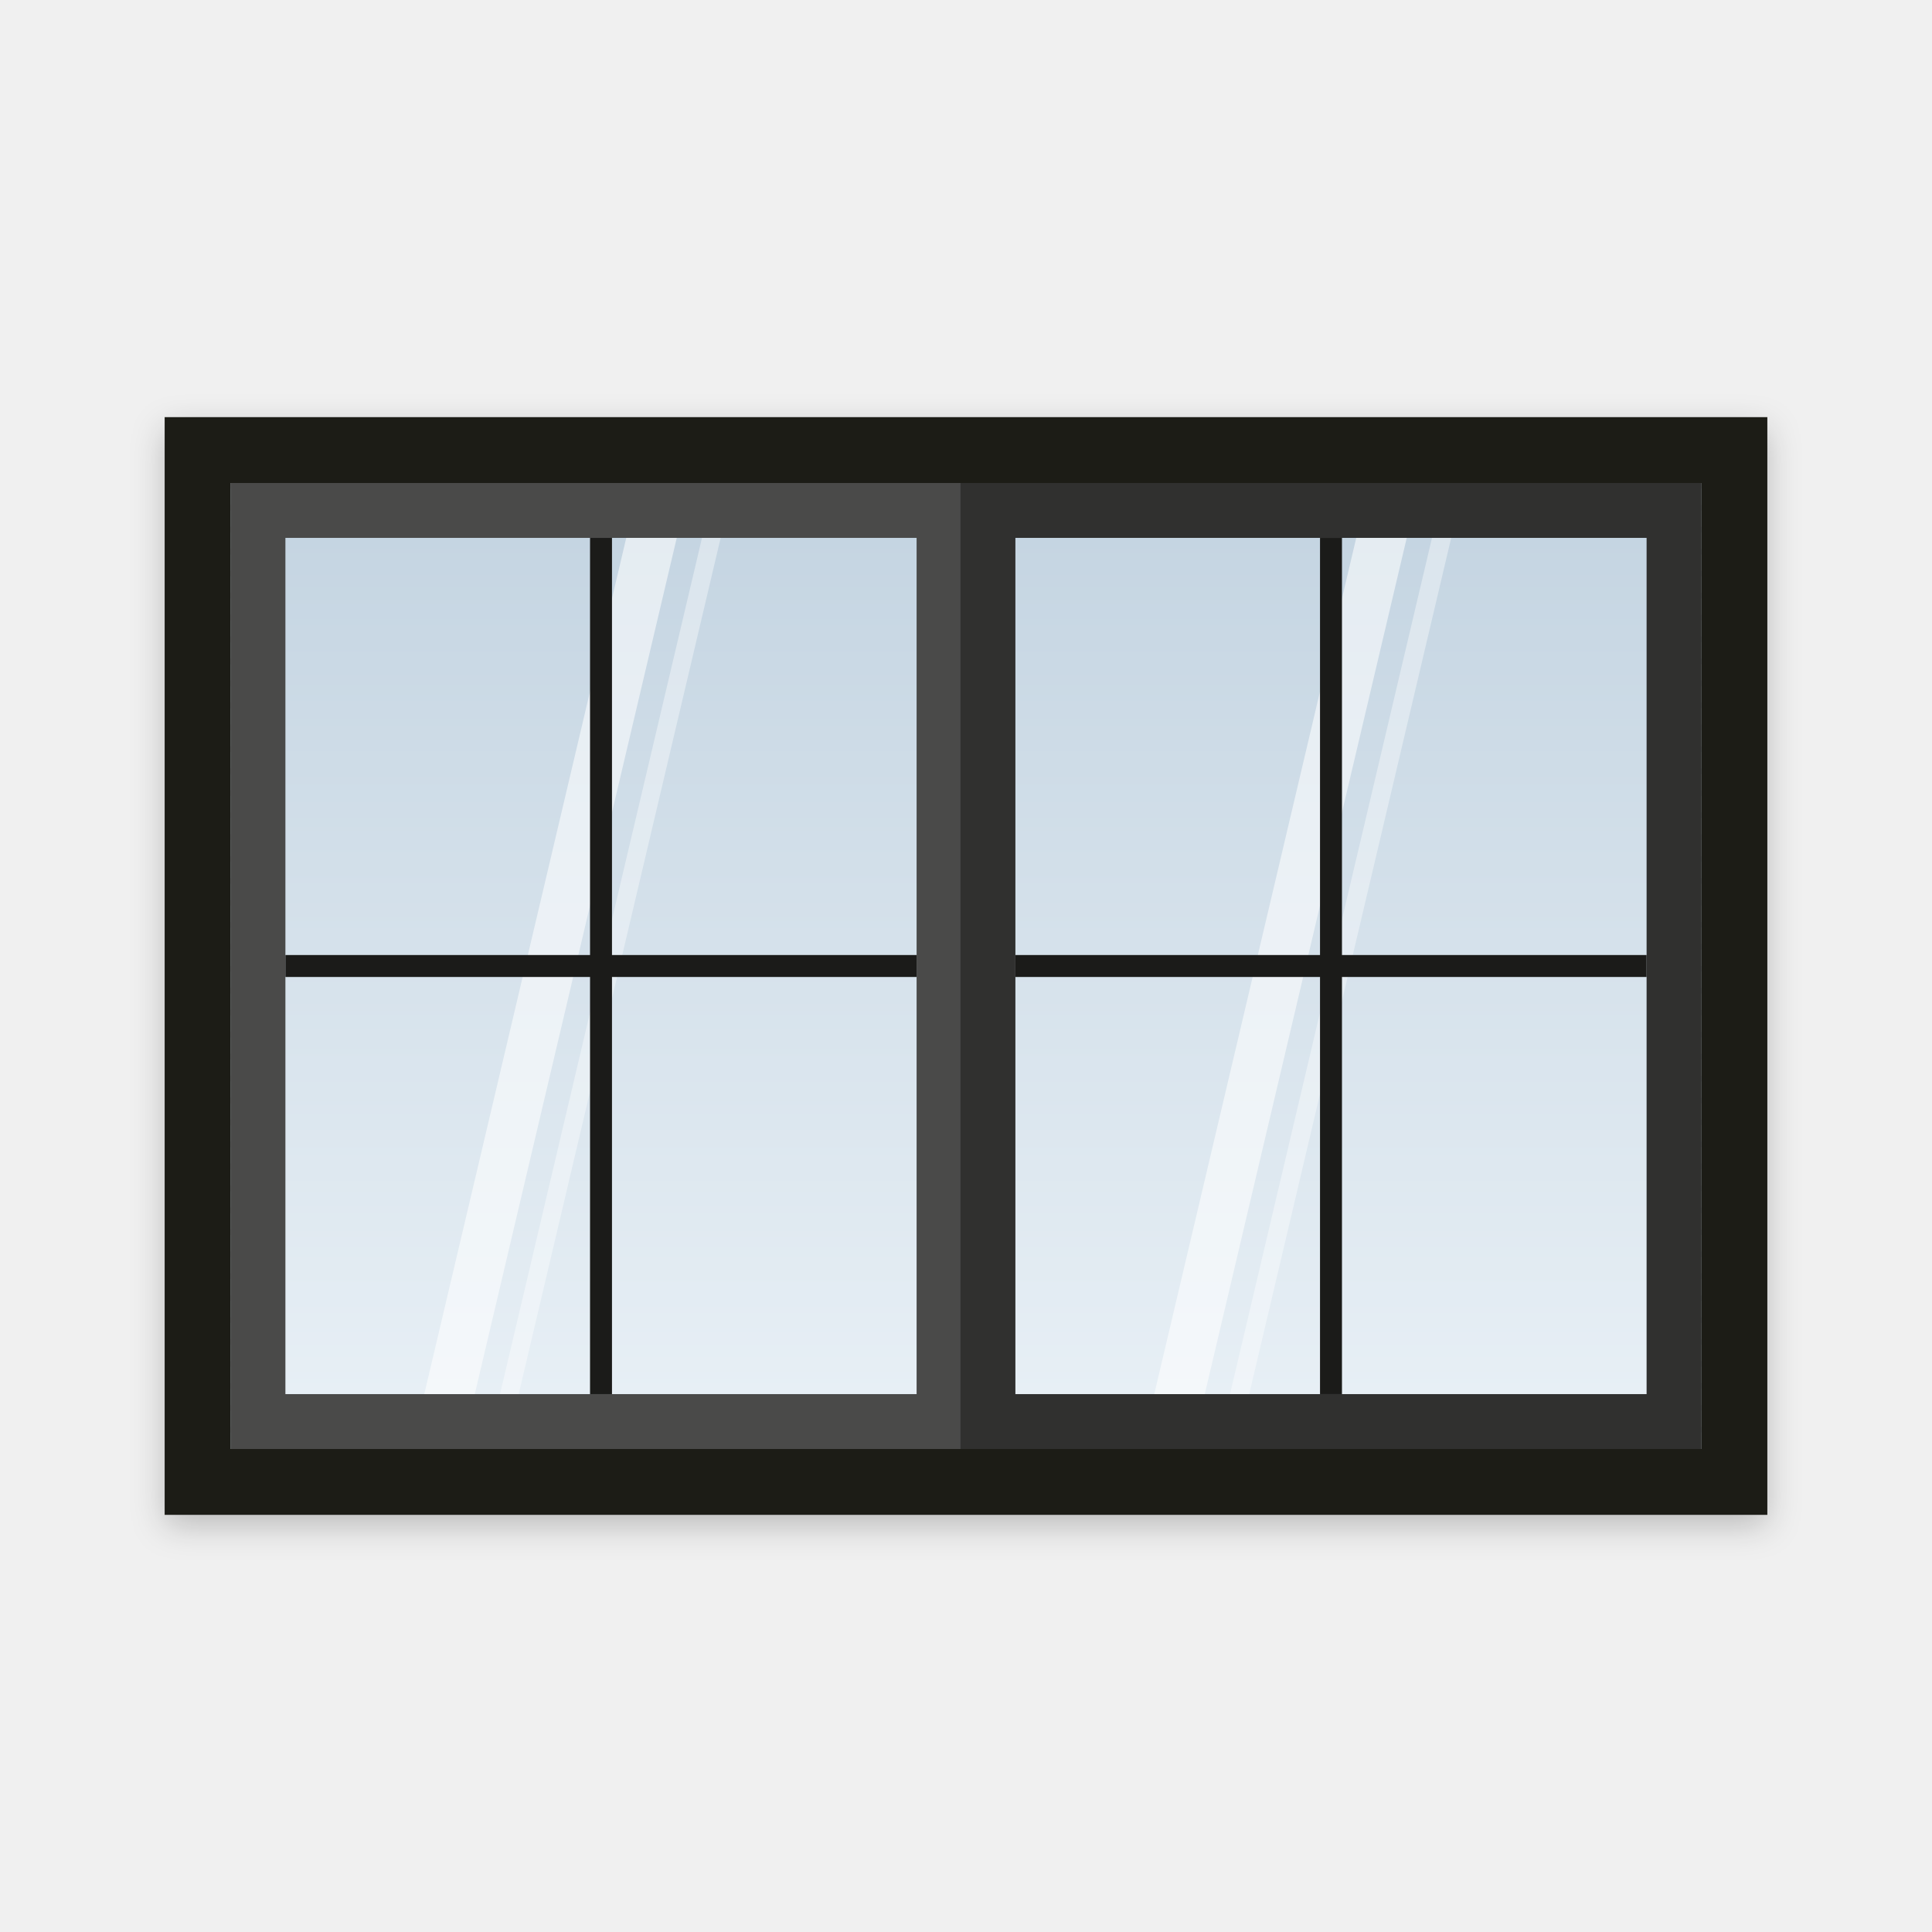
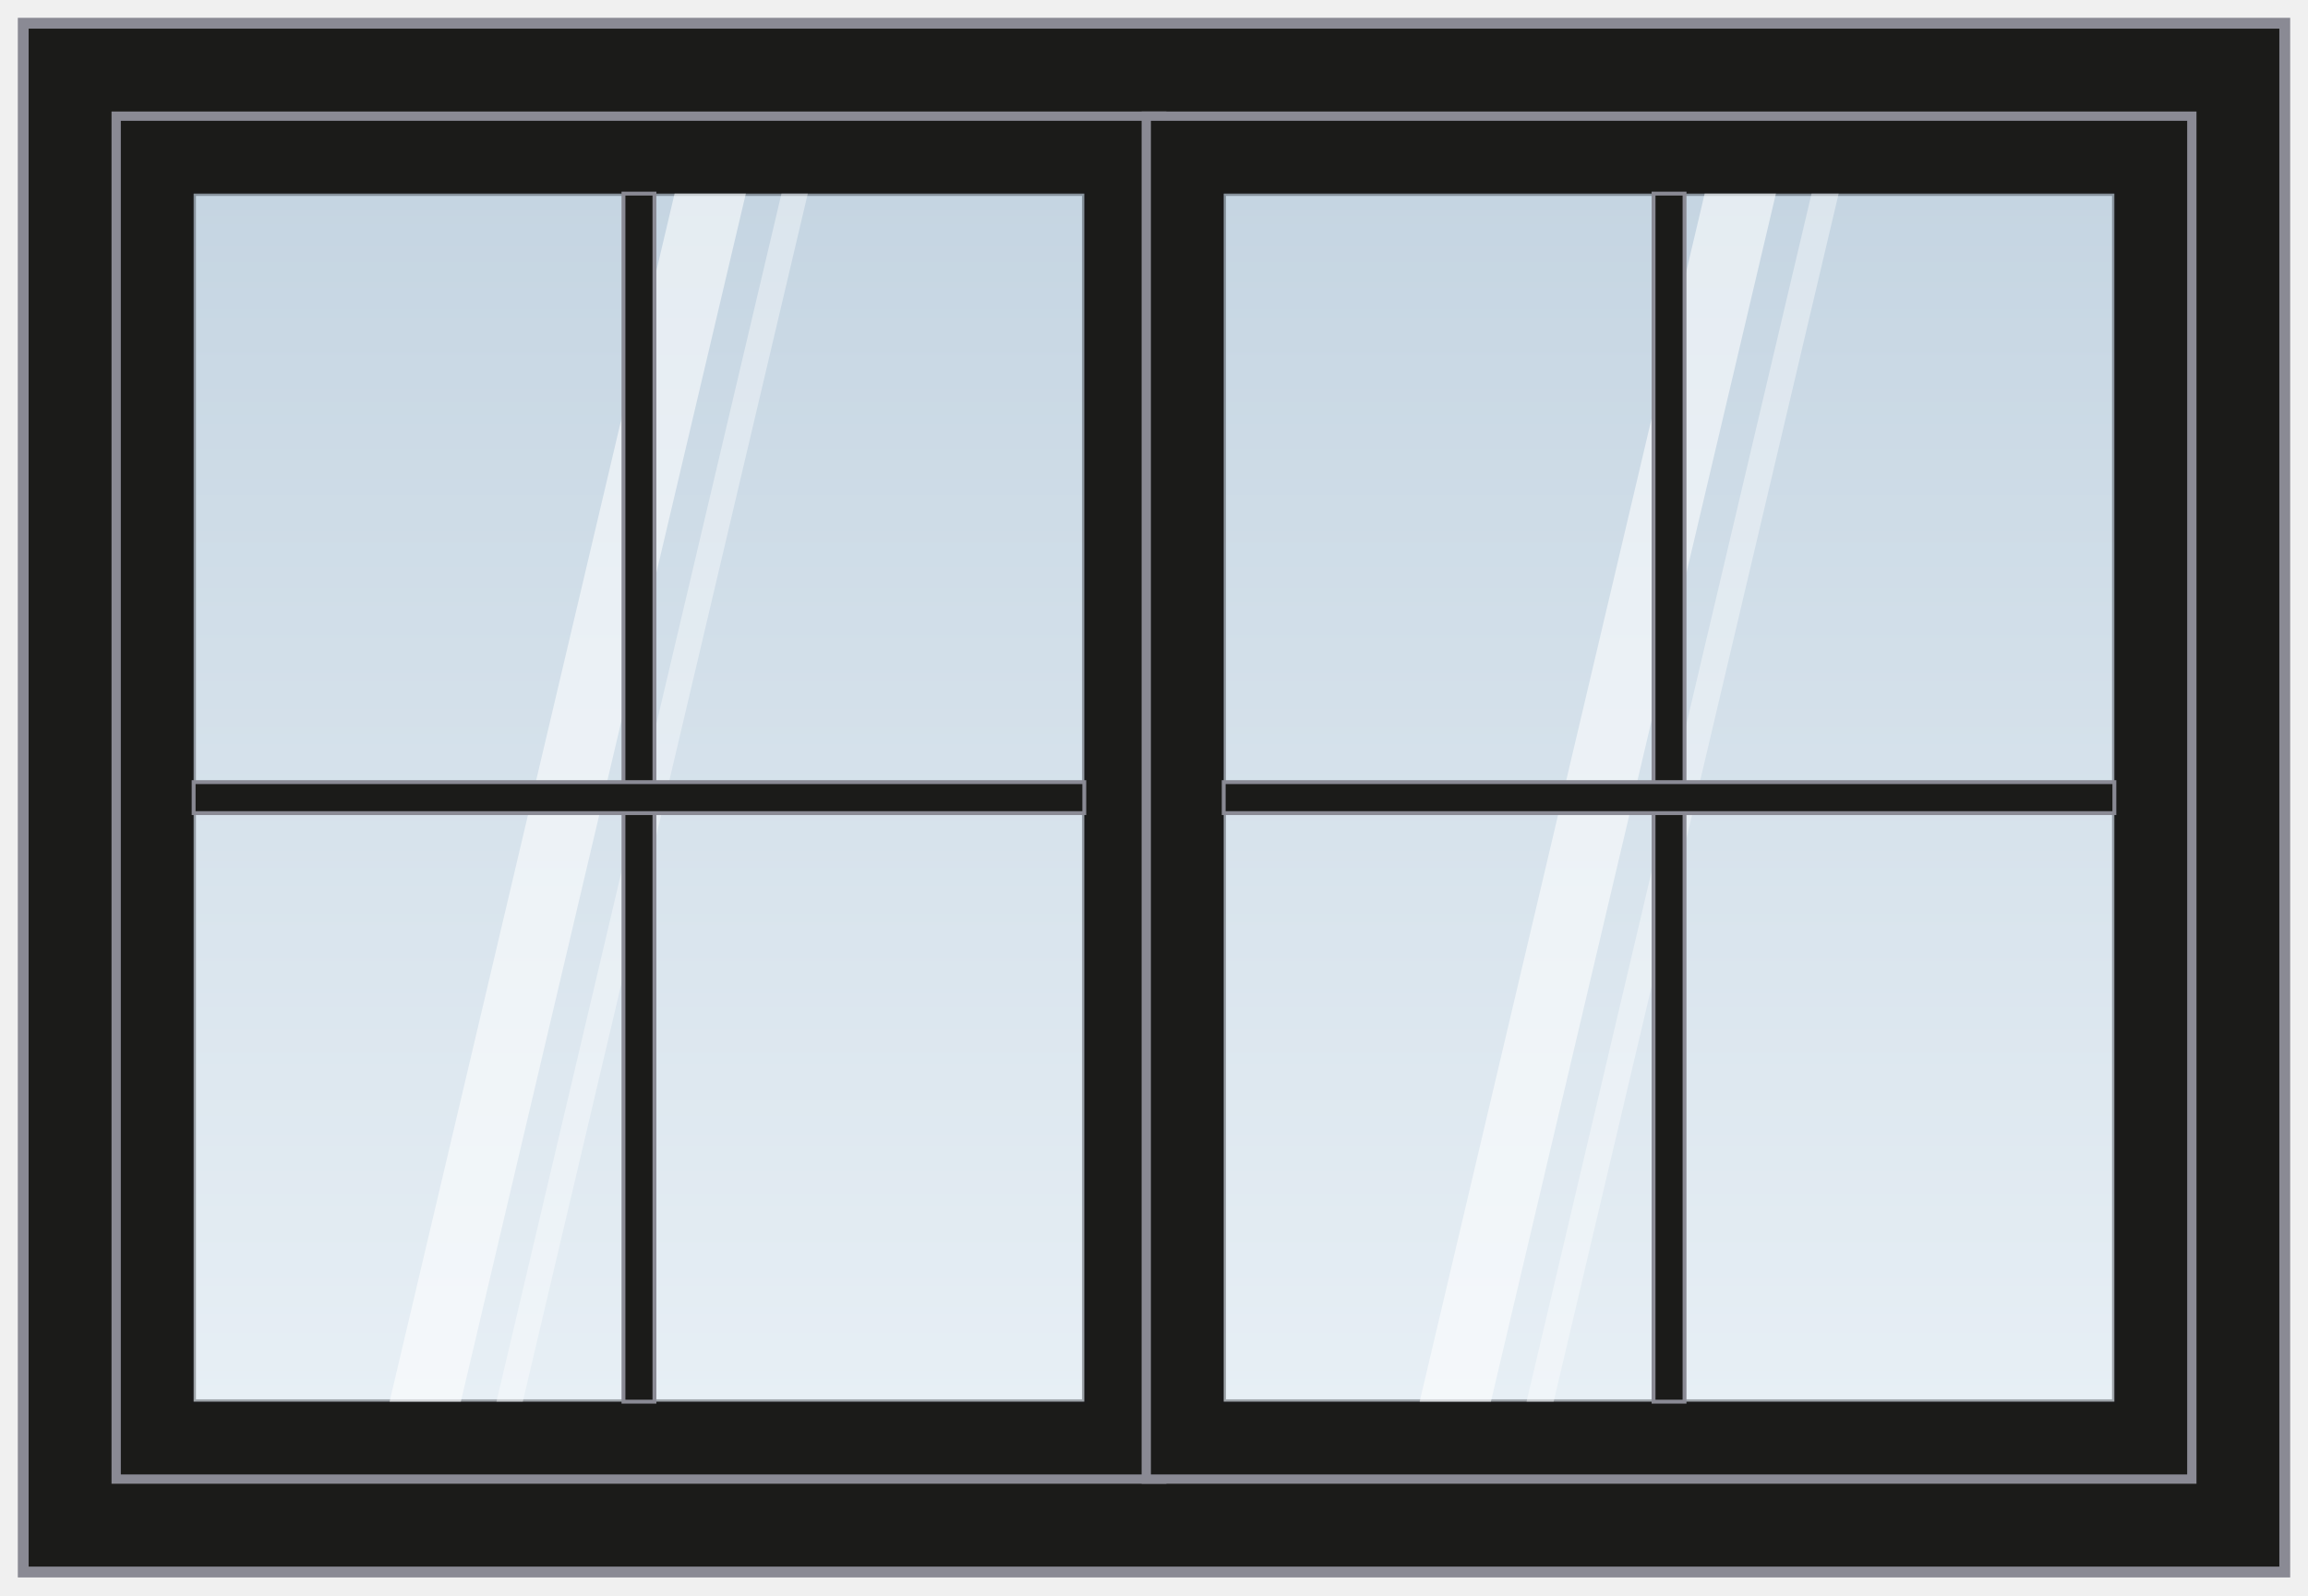
- <svg xmlns="http://www.w3.org/2000/svg" viewBox="24.0 24.0 352.0 352.0" width="600" height="600" role="img">
+ <svg xmlns="http://www.w3.org/2000/svg" viewBox="51.0 97.0 298.0 206.0" width="596" height="412" role="img">
  <defs>
    <linearGradient id="gl" x1="0" y1="0" x2="0" y2="1">
      <stop offset="0" stop-color="#C5D5E2" />
      <stop offset="1" stop-color="#E7EFF5" />
    </linearGradient>
    <pattern id="mesh" width="4" height="4" patternUnits="userSpaceOnUse">
      <rect width="4" height="4" fill="#B9C2CA" />
      <path d="M0 .5H4M.5 0V4" stroke="#19191D" stroke-opacity=".12" stroke-width="1" />
    </pattern>
    <pattern id="pine" width="14" height="14" patternUnits="userSpaceOnUse">
      <rect width="14" height="14" fill="#DFC195" />
      <path d="M3 0V14M9.5 0V14" stroke="#8C6030" stroke-opacity=".13" stroke-width="1" />
      <path d="M6 0V14" stroke="#FFFFFF" stroke-opacity=".12" stroke-width="1.4" />
    </pattern>
-     <filter id="sh" x="-20%" y="-20%" width="140%" height="140%">
-       <feDropShadow dx="0" dy="2" stdDeviation="3" flood-color="#000" flood-opacity=".22" />
-     </filter>
    <linearGradient id="shine" x1="0" y1="0" x2="1" y2="0">
      <stop offset="0" stop-color="#fff" stop-opacity="0" />
      <stop offset=".5" stop-color="#fff" stop-opacity=".75" />
      <stop offset="1" stop-color="#fff" stop-opacity="0" />
    </linearGradient>
  </defs>
-   <rect x="54.0" y="100.0" width="292.0" height="200.0" fill="#1B1B19" filter="url(#sh)" />
-   <rect x="66.0" y="112.0" width="268.0" height="176.0" fill="url(#mesh)" />
+   <rect x="54.0" y="100.0" width="292.0" height="200.0" fill="#1B1B19" stroke="#8A8A94" stroke-width="1.4" />
+   <rect x="66.0" y="112.0" width="268.0" height="176.0" fill="url(#mesh)" stroke="#19191D" stroke-width="0.5" />
  <g>
    <animateTransform attributeName="transform" type="translate" dur="4.8s" repeatCount="indefinite" calcMode="spline" keyTimes="0;.16;.4;.66;.9;1" keySplines="0 0 1 1;.45 0 .55 1;0 0 1 1;.45 0 .55 1;0 0 1 1" values="0 0;0 0;116.1 0.0;116.1 0.0;0 0;0 0" />
-     <polygon points="66.0,112.0 201.0,112.0 201.0,288.0 66.0,288.0" fill="#1B1B19" />
-     <polygon points="66.0,112.0 201.0,112.0 201.0,288.0 66.0,288.0" fill="#FFFFFF" fill-opacity="0.208" />
-     <polygon points="76.0,122.0 191.0,122.0 191.0,278.0 76.0,278.0" fill="url(#gl)" />
+     <polygon points="66.0,112.0 201.0,112.0 201.0,288.0 66.0,288.0" fill="#1B1B19" stroke="#8A8A94" stroke-width="1.2" />
+     <polygon points="76.0,122.0 191.0,122.0 191.0,278.0 76.0,278.0" fill="url(#gl)" stroke="#19191D" stroke-width="0.6" stroke-opacity=".35" />
    <polygon points="101.3,278.0 110.5,278.0 147.3,122.0 138.1,122.0" fill="#fff" fill-opacity="0.55" />
    <polygon points="115.1,278.0 118.5,278.0 155.3,122.0 151.9,122.0" fill="#fff" fill-opacity="0.38" />
-     <polygon points="131.5,122.0 135.5,122.0 135.5,278.0 131.5,278.0" fill="#1B1B19" />
-     <polygon points="76.0,198.0 191.0,198.0 191.0,202.0 76.0,202.0" fill="#1B1B19" />
+     <polygon points="131.5,122.0 135.5,122.0 135.5,278.0 131.5,278.0" fill="#1B1B19" stroke="#8A8A94" stroke-width="0.5" />
+     <polygon points="76.0,198.0 191.0,198.0 191.0,202.0 76.0,202.0" fill="#1B1B19" stroke="#8A8A94" stroke-width="0.5" />
  </g>
-   <polygon points="199.0,112.0 334.0,112.0 334.0,288.0 199.0,288.0" fill="#1B1B19" />
-   <polygon points="199.0,112.0 334.0,112.0 334.0,288.0 199.0,288.0" fill="#FFFFFF" fill-opacity="0.096" />
-   <polygon points="209.0,122.0 324.0,122.0 324.0,278.0 209.0,278.0" fill="url(#gl)" />
+   <polygon points="199.0,112.0 334.0,112.0 334.0,288.0 199.0,288.0" fill="#1B1B19" stroke="#8A8A94" stroke-width="1.2" />
+   <polygon points="209.0,122.0 324.0,122.0 324.0,278.0 209.0,278.0" fill="url(#gl)" stroke="#19191D" stroke-width="0.6" stroke-opacity=".35" />
  <polygon points="234.3,278.0 243.5,278.0 280.3,122.0 271.1,122.0" fill="#fff" fill-opacity="0.55" />
  <polygon points="248.1,278.0 251.6,278.0 288.4,122.0 284.9,122.0" fill="#fff" fill-opacity="0.38" />
-   <polygon points="264.5,122.0 268.5,122.0 268.5,278.0 264.5,278.0" fill="#1B1B19" />
-   <polygon points="209.0,198.0 324.0,198.0 324.0,202.0 209.0,202.0" fill="#1B1B19" />
+   <polygon points="264.5,122.0 268.5,122.0 268.5,278.0 264.5,278.0" fill="#1B1B19" stroke="#8A8A94" stroke-width="0.5" />
+   <polygon points="209.0,198.0 324.0,198.0 324.0,202.0 209.0,202.0" fill="#1B1B19" stroke="#8A8A94" stroke-width="0.5" />
</svg>
